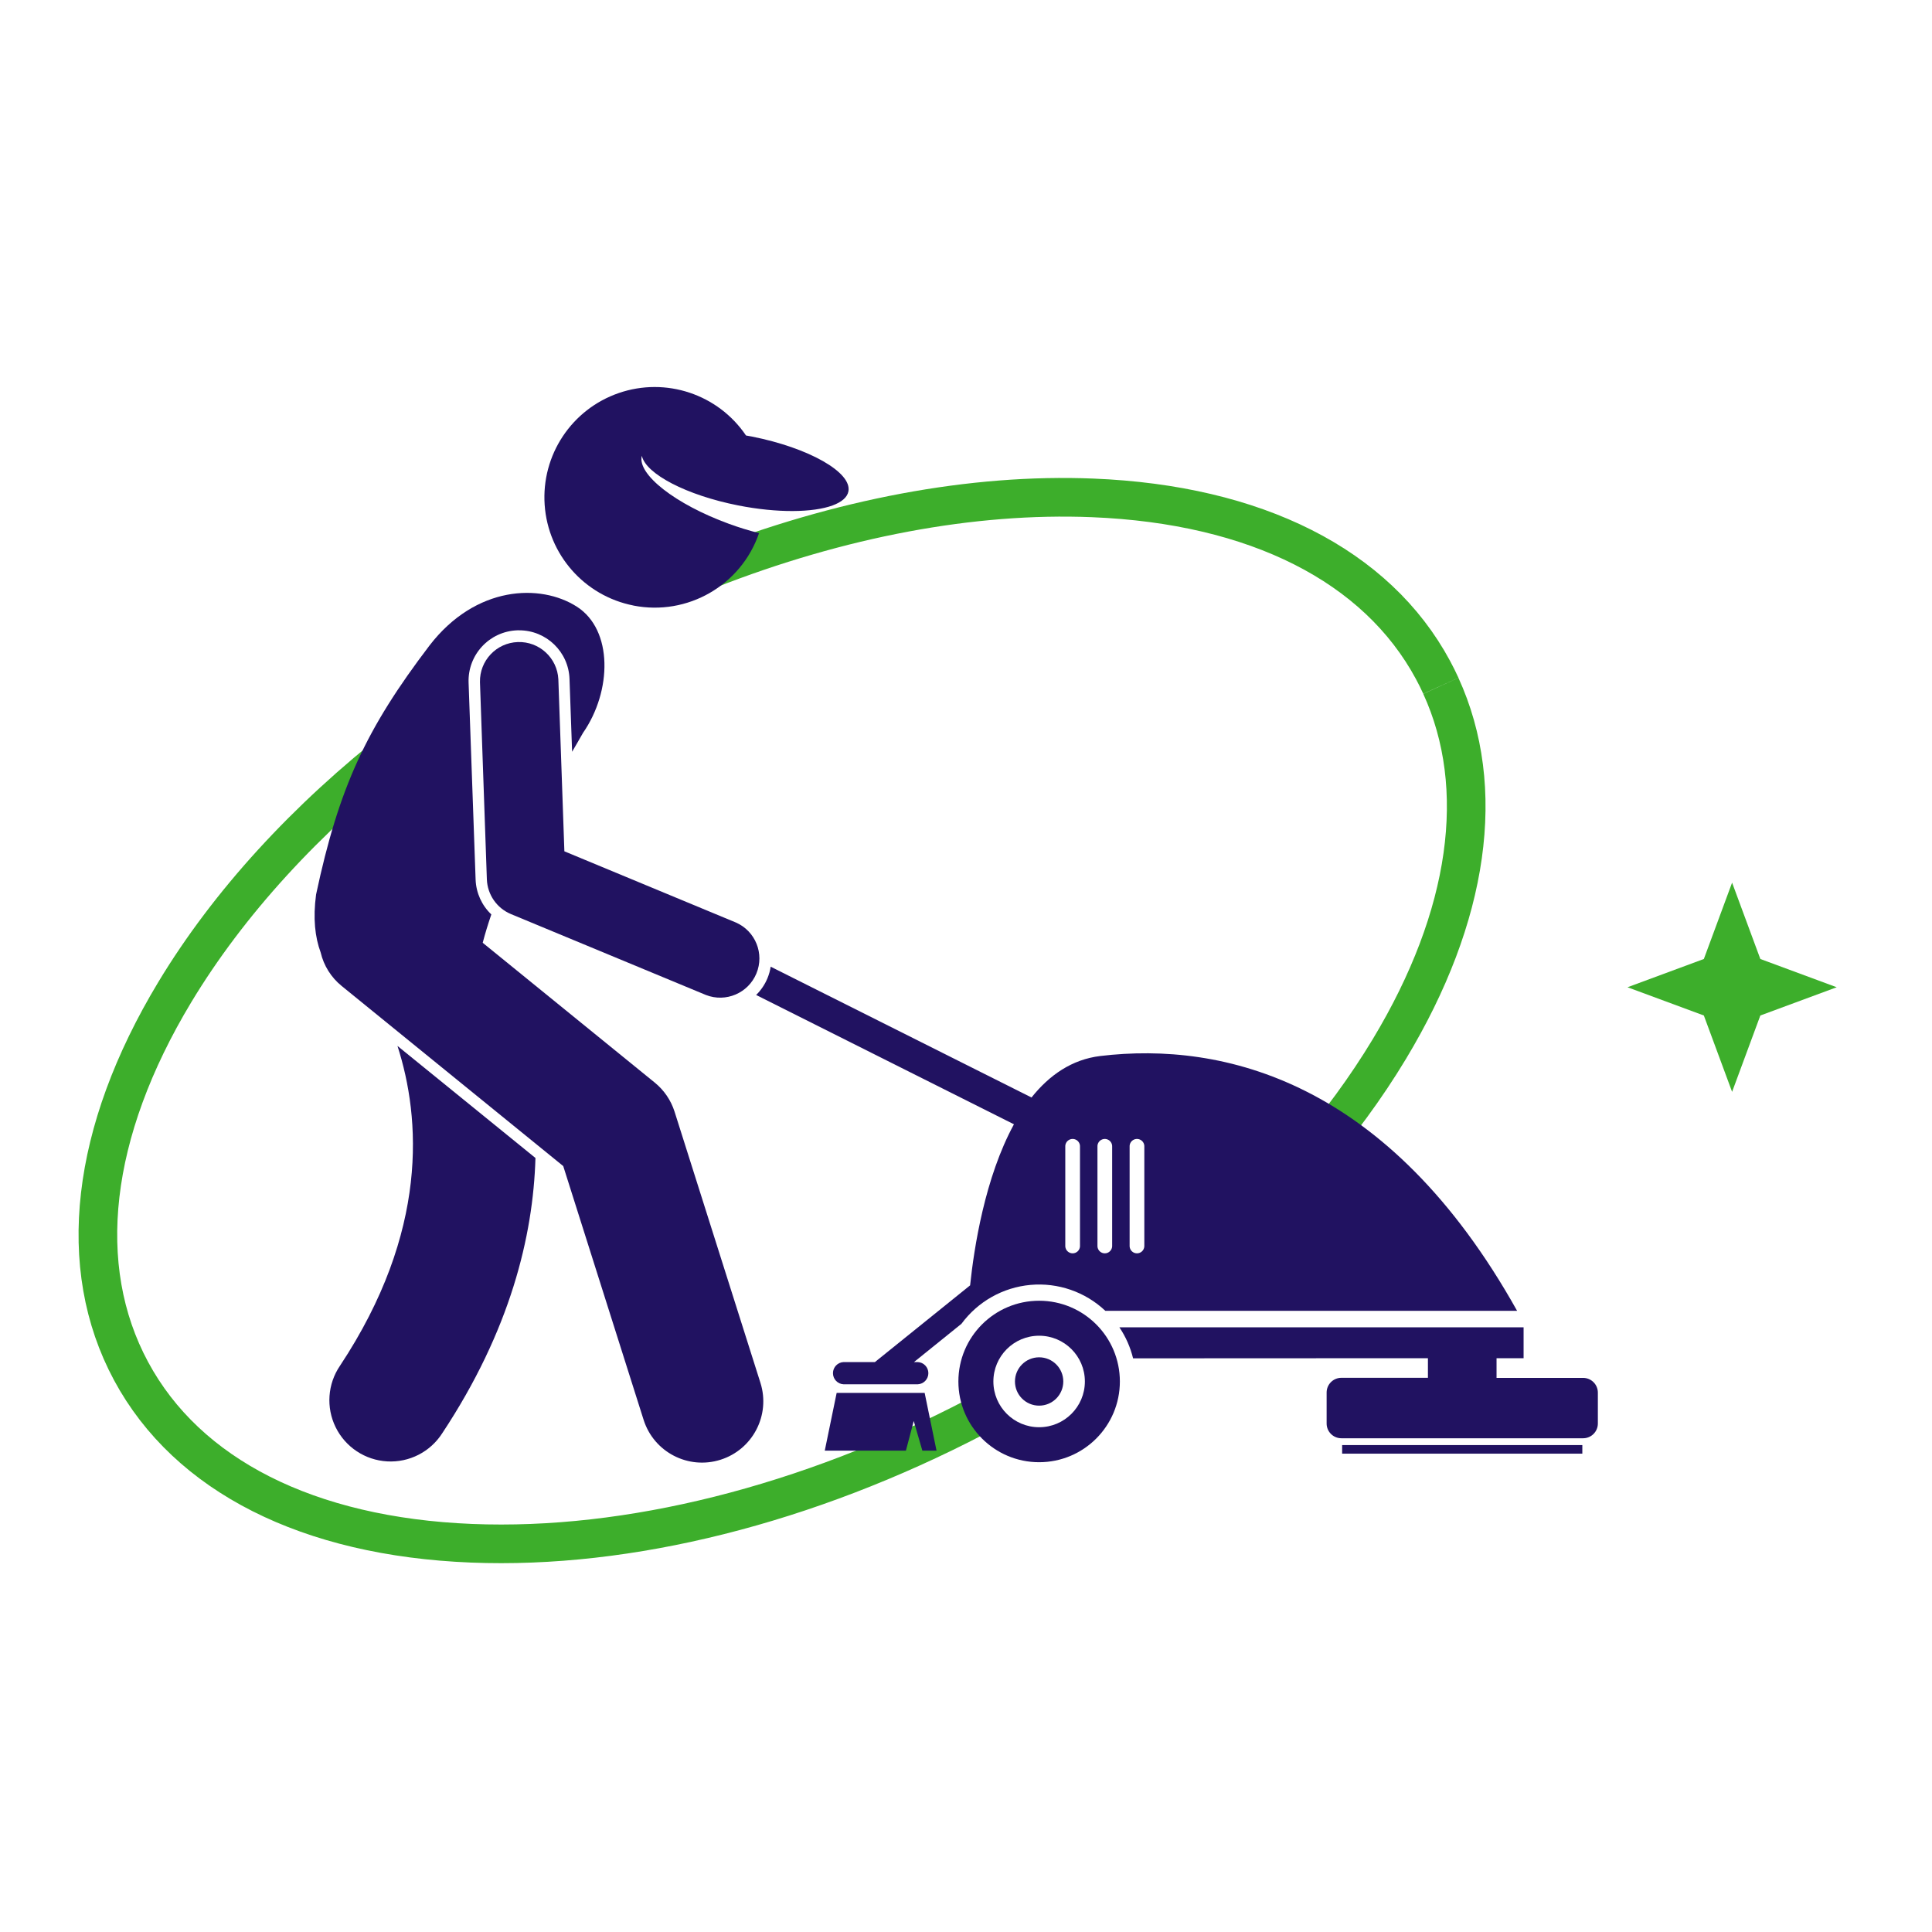
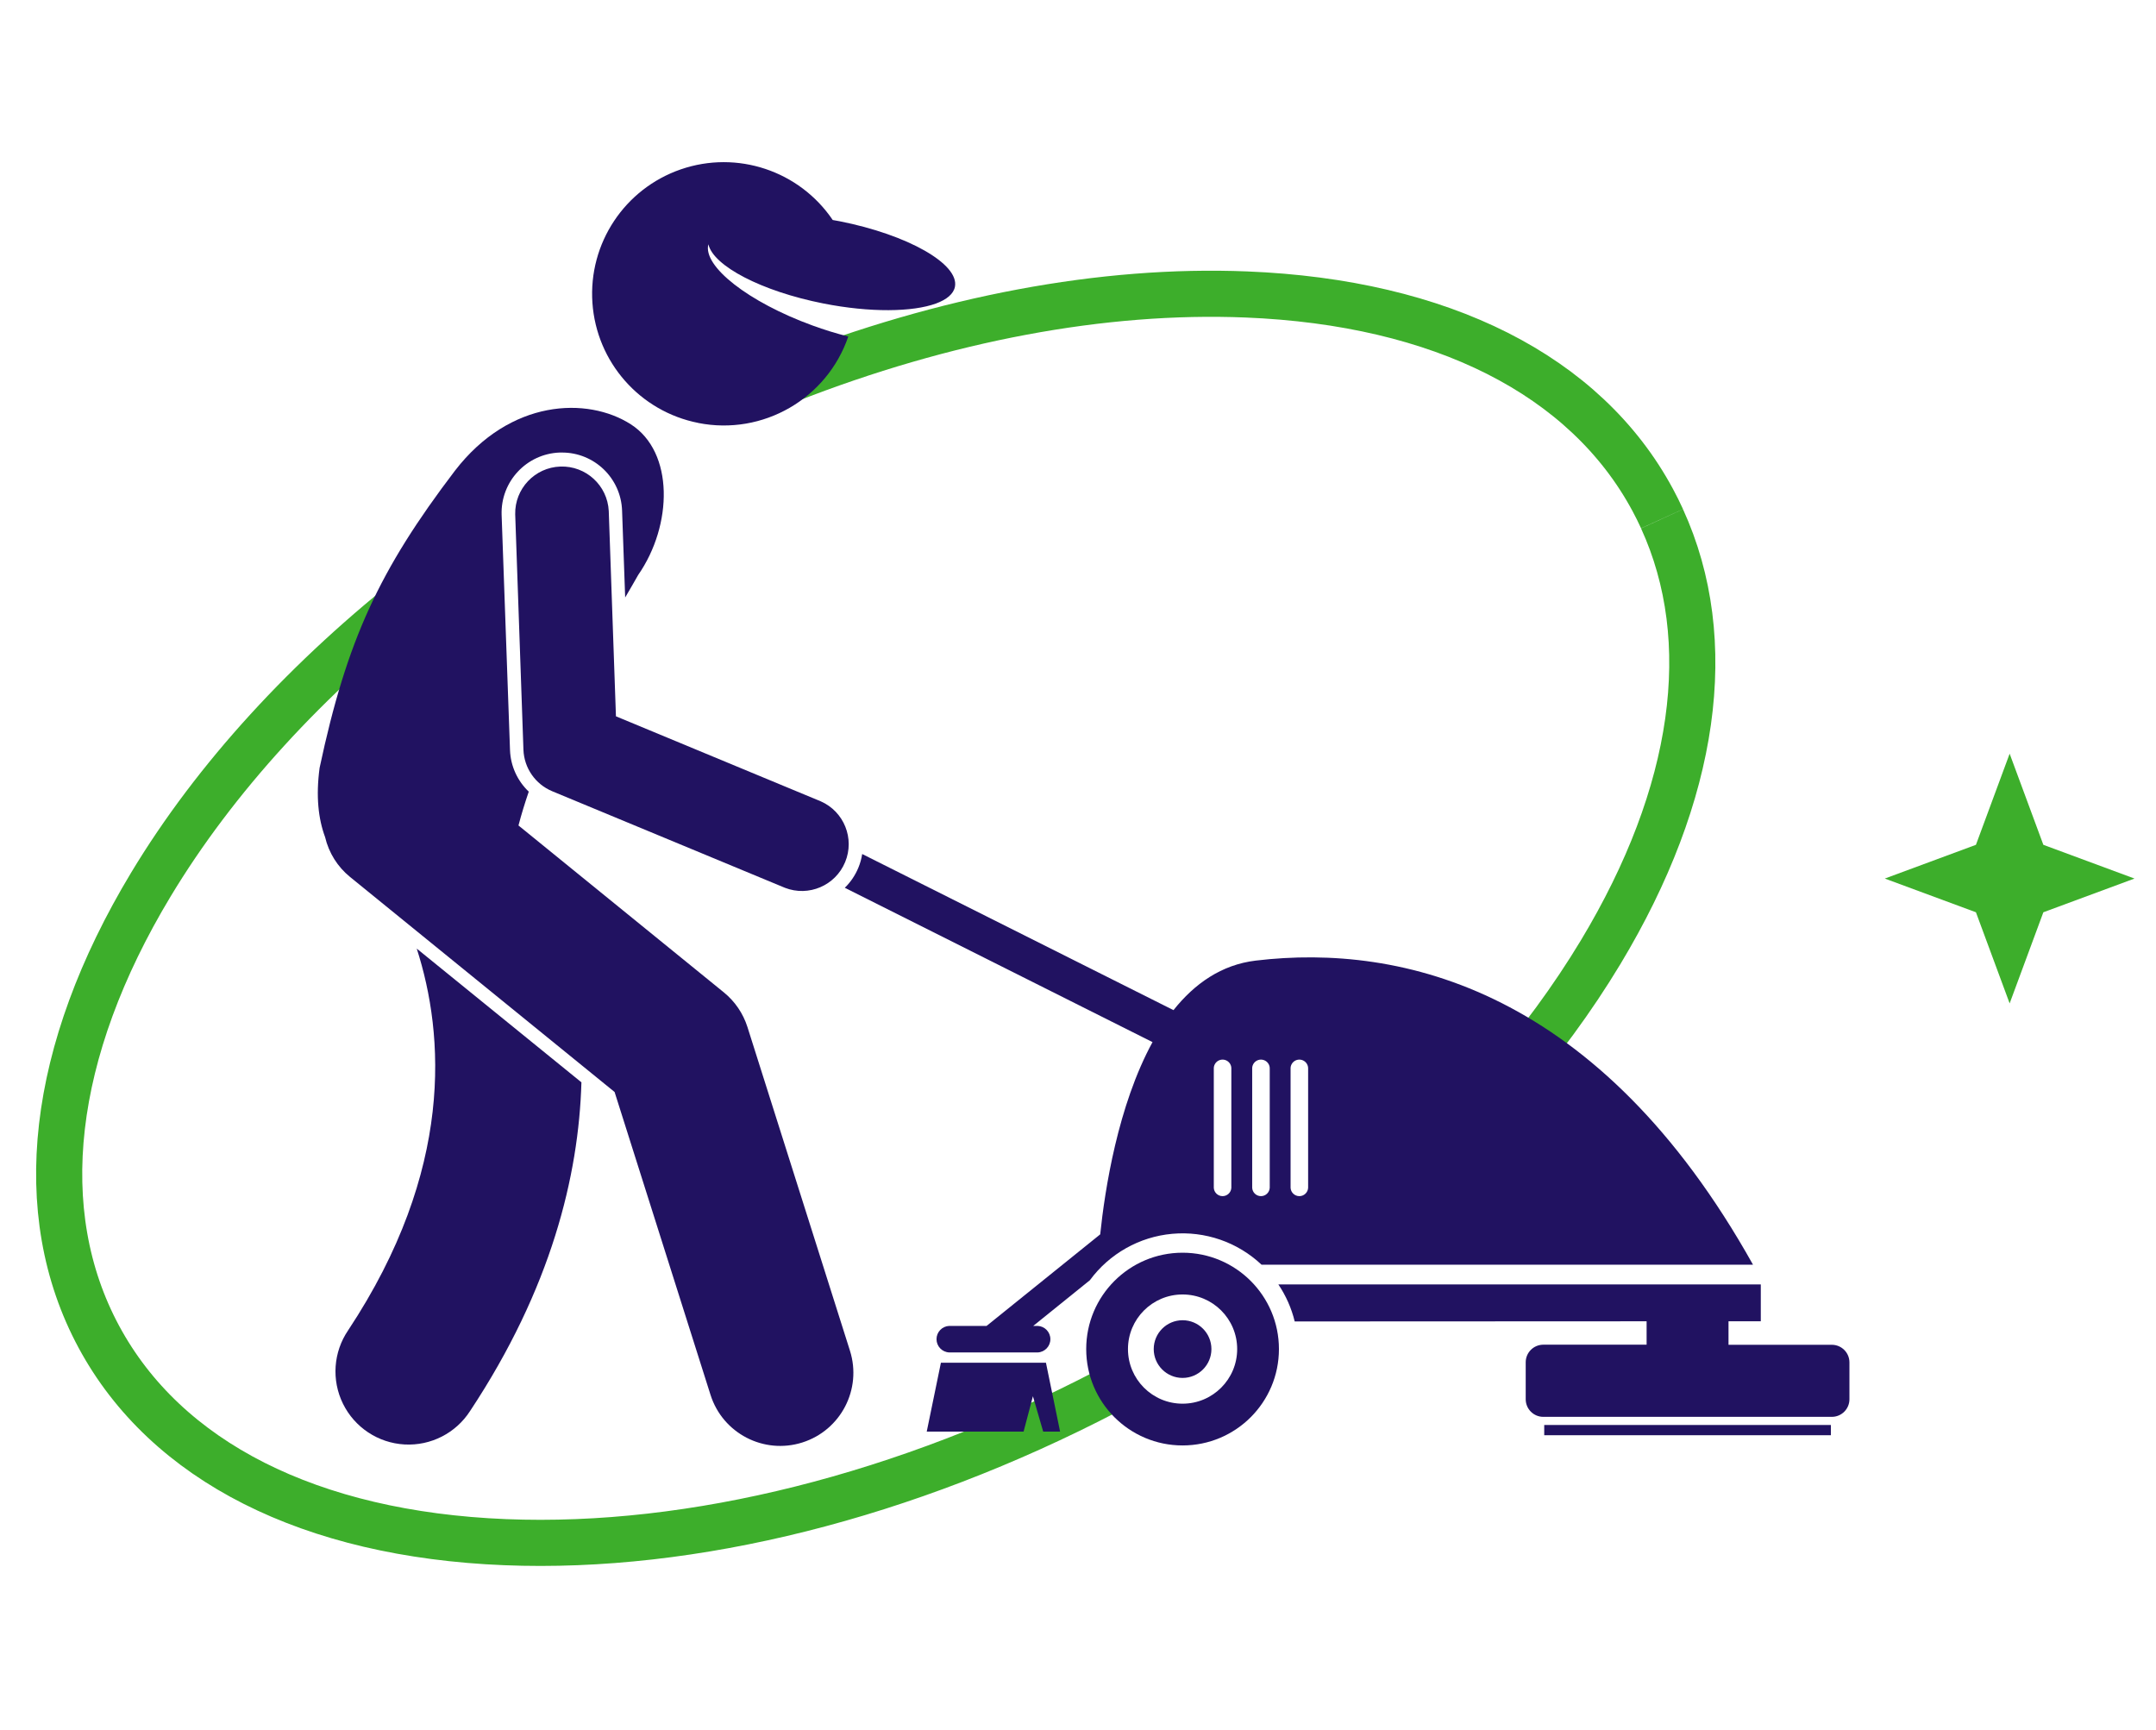
- <svg xmlns="http://www.w3.org/2000/svg" viewBox="0 0 1000 1000">
+ <svg xmlns="http://www.w3.org/2000/svg" viewBox="25 130 935 750">
  <defs>
    <style>.cls-1{fill:none;stroke:#3dae2b;stroke-miterlimit:10;stroke-width:20px;}.cls-2{fill:#211261;}.cls-3{fill:#3dae2b;fill-rule:evenodd;}</style>
  </defs>
  <g id="Servicios">
    <g id="Servicio_5" data-name="Servicio 5">
      <path class="cls-1" d="M505.08,733.33c-87.35,45.53-179.71,68.74-261,65.46-84.53-3.41-147.11-35-176.22-89.08S46.79,586,90.46,513.55c27.79-46.1,67.94-89.88,116.86-128.09M745.78,355c24.15,52.79,14.84,119.13-26.66,188-24.13,40.06-57.6,78.35-98,112.77M366.75,294.8c67.93-26.62,136.58-39.61,198.75-37.1,84.53,3.41,147.12,35,176.22,89.08q2.16,4,4.06,8.17" />
      <rect class="cls-2" x="694.69" y="747.97" width="124.32" height="4.44" />
      <path class="cls-2" d="M391.37,515l133.45,66.93c-15.05,27.55-20.68,64.09-22.69,83.37L452.86,705h-16.2a5.76,5.76,0,0,0,0,11.51H475A5.76,5.76,0,0,0,475,705h-1.91l24.56-19.81a49.92,49.92,0,0,1,74.46-6.72H785.24C718.63,559.26,633,539,569.57,546.58c-14.86,1.78-26.52,10-35.66,21.48l-135-67.7a25.79,25.79,0,0,1-1.66,5.94A26.07,26.07,0,0,1,391.37,515ZM559,645.11a3.81,3.81,0,0,1-7.61,0V593.52a3.81,3.81,0,1,1,7.61,0Zm25.69-51.59a3.81,3.81,0,1,1,7.61,0v51.59a3.81,3.81,0,0,1-7.61,0Zm-16.65,0a3.81,3.81,0,1,1,7.61,0v51.59a3.81,3.81,0,0,1-7.61,0Z" />
      <path class="cls-2" d="M176,706.88a31.71,31.71,0,1,0,52.88,35c35.16-53.1,47.1-102,48.27-142.51l-71.42-58C217.76,578.72,222,637.38,176,706.88Z" />
      <path class="cls-2" d="M176.81,510.31l114.72,93.25,41.6,131.34a31.71,31.71,0,1,0,60.47-19.15L349.14,575.36a31.8,31.8,0,0,0-10.23-15l-89.06-72.38c1.28-4.9,2.79-9.79,4.46-14.67a26.16,26.16,0,0,1-8.13-17.93l-3.64-102.08a26.18,26.18,0,0,1,25.19-27.05l.93,0a26.06,26.06,0,0,1,26.12,25.21l1.34,37.65c2-3.37,3.86-6.65,5.65-9.78,15-21.6,15.6-53.28-3.2-65.32S246.26,303,222.29,334.14c-32.72,43-46.89,73.37-58.69,128.87-1.65,12.32-.55,22.1,2.38,30A31.58,31.58,0,0,0,176.81,510.31Z" />
      <path class="cls-2" d="M289,351.6a20.3,20.3,0,0,0-40.57,1.45L252,455.14a20.29,20.29,0,0,0,12.5,18L365.38,515a20.3,20.3,0,0,0,15.56-37.49l-88.82-36.87Z" />
      <path class="cls-2" d="M327.83,313.43a57.07,57.07,0,0,0,65.05-37.49,157.68,157.68,0,0,1-15.53-4.79c-27.79-10.12-47.67-25.72-45.14-35.22,2.09,9.36,23,20.37,49.88,25.68,20.29,4,38.69,3.73,48.86,0,4.64-1.72,7.57-4.15,8.18-7.24,1.95-9.85-20.44-22.58-50-28.42-1-.2-2-.36-3-.54a57.08,57.08,0,1,0-58.3,88Z" />
      <path class="cls-2" d="M739.09,703v10.15H694.27a7.63,7.63,0,0,0-7.61,7.61v16.07a7.63,7.63,0,0,0,7.61,7.61H819.44a7.63,7.63,0,0,0,7.61-7.61V720.8a7.64,7.64,0,0,0-7.61-7.61H774.61V703h14V687H579.38a49.78,49.78,0,0,1,7.1,16.07Z" />
      <polygon class="cls-2" points="478.6 720.97 433.05 720.97 426.9 750.85 468.9 750.85 472.95 735.51 477.41 750.85 484.74 750.85 478.6 720.97" />
      <path class="cls-2" d="M496.06,715.05a41.79,41.79,0,1,0,41.79-41.79A41.79,41.79,0,0,0,496.06,715.05Zm65.47,0a23.68,23.68,0,1,1-23.68-23.68A23.68,23.68,0,0,1,561.53,715.05Z" />
      <path class="cls-2" d="M525.34,715.05a12.51,12.51,0,1,0,12.51-12.51A12.52,12.52,0,0,0,525.34,715.05Z" />
      <polygon class="cls-3" points="896.53 456.85 911.15 496.37 950.67 511 911.15 525.62 896.53 565.14 881.91 525.62 842.39 511 881.91 496.37 896.53 456.85" />
    </g>
  </g>
</svg>
